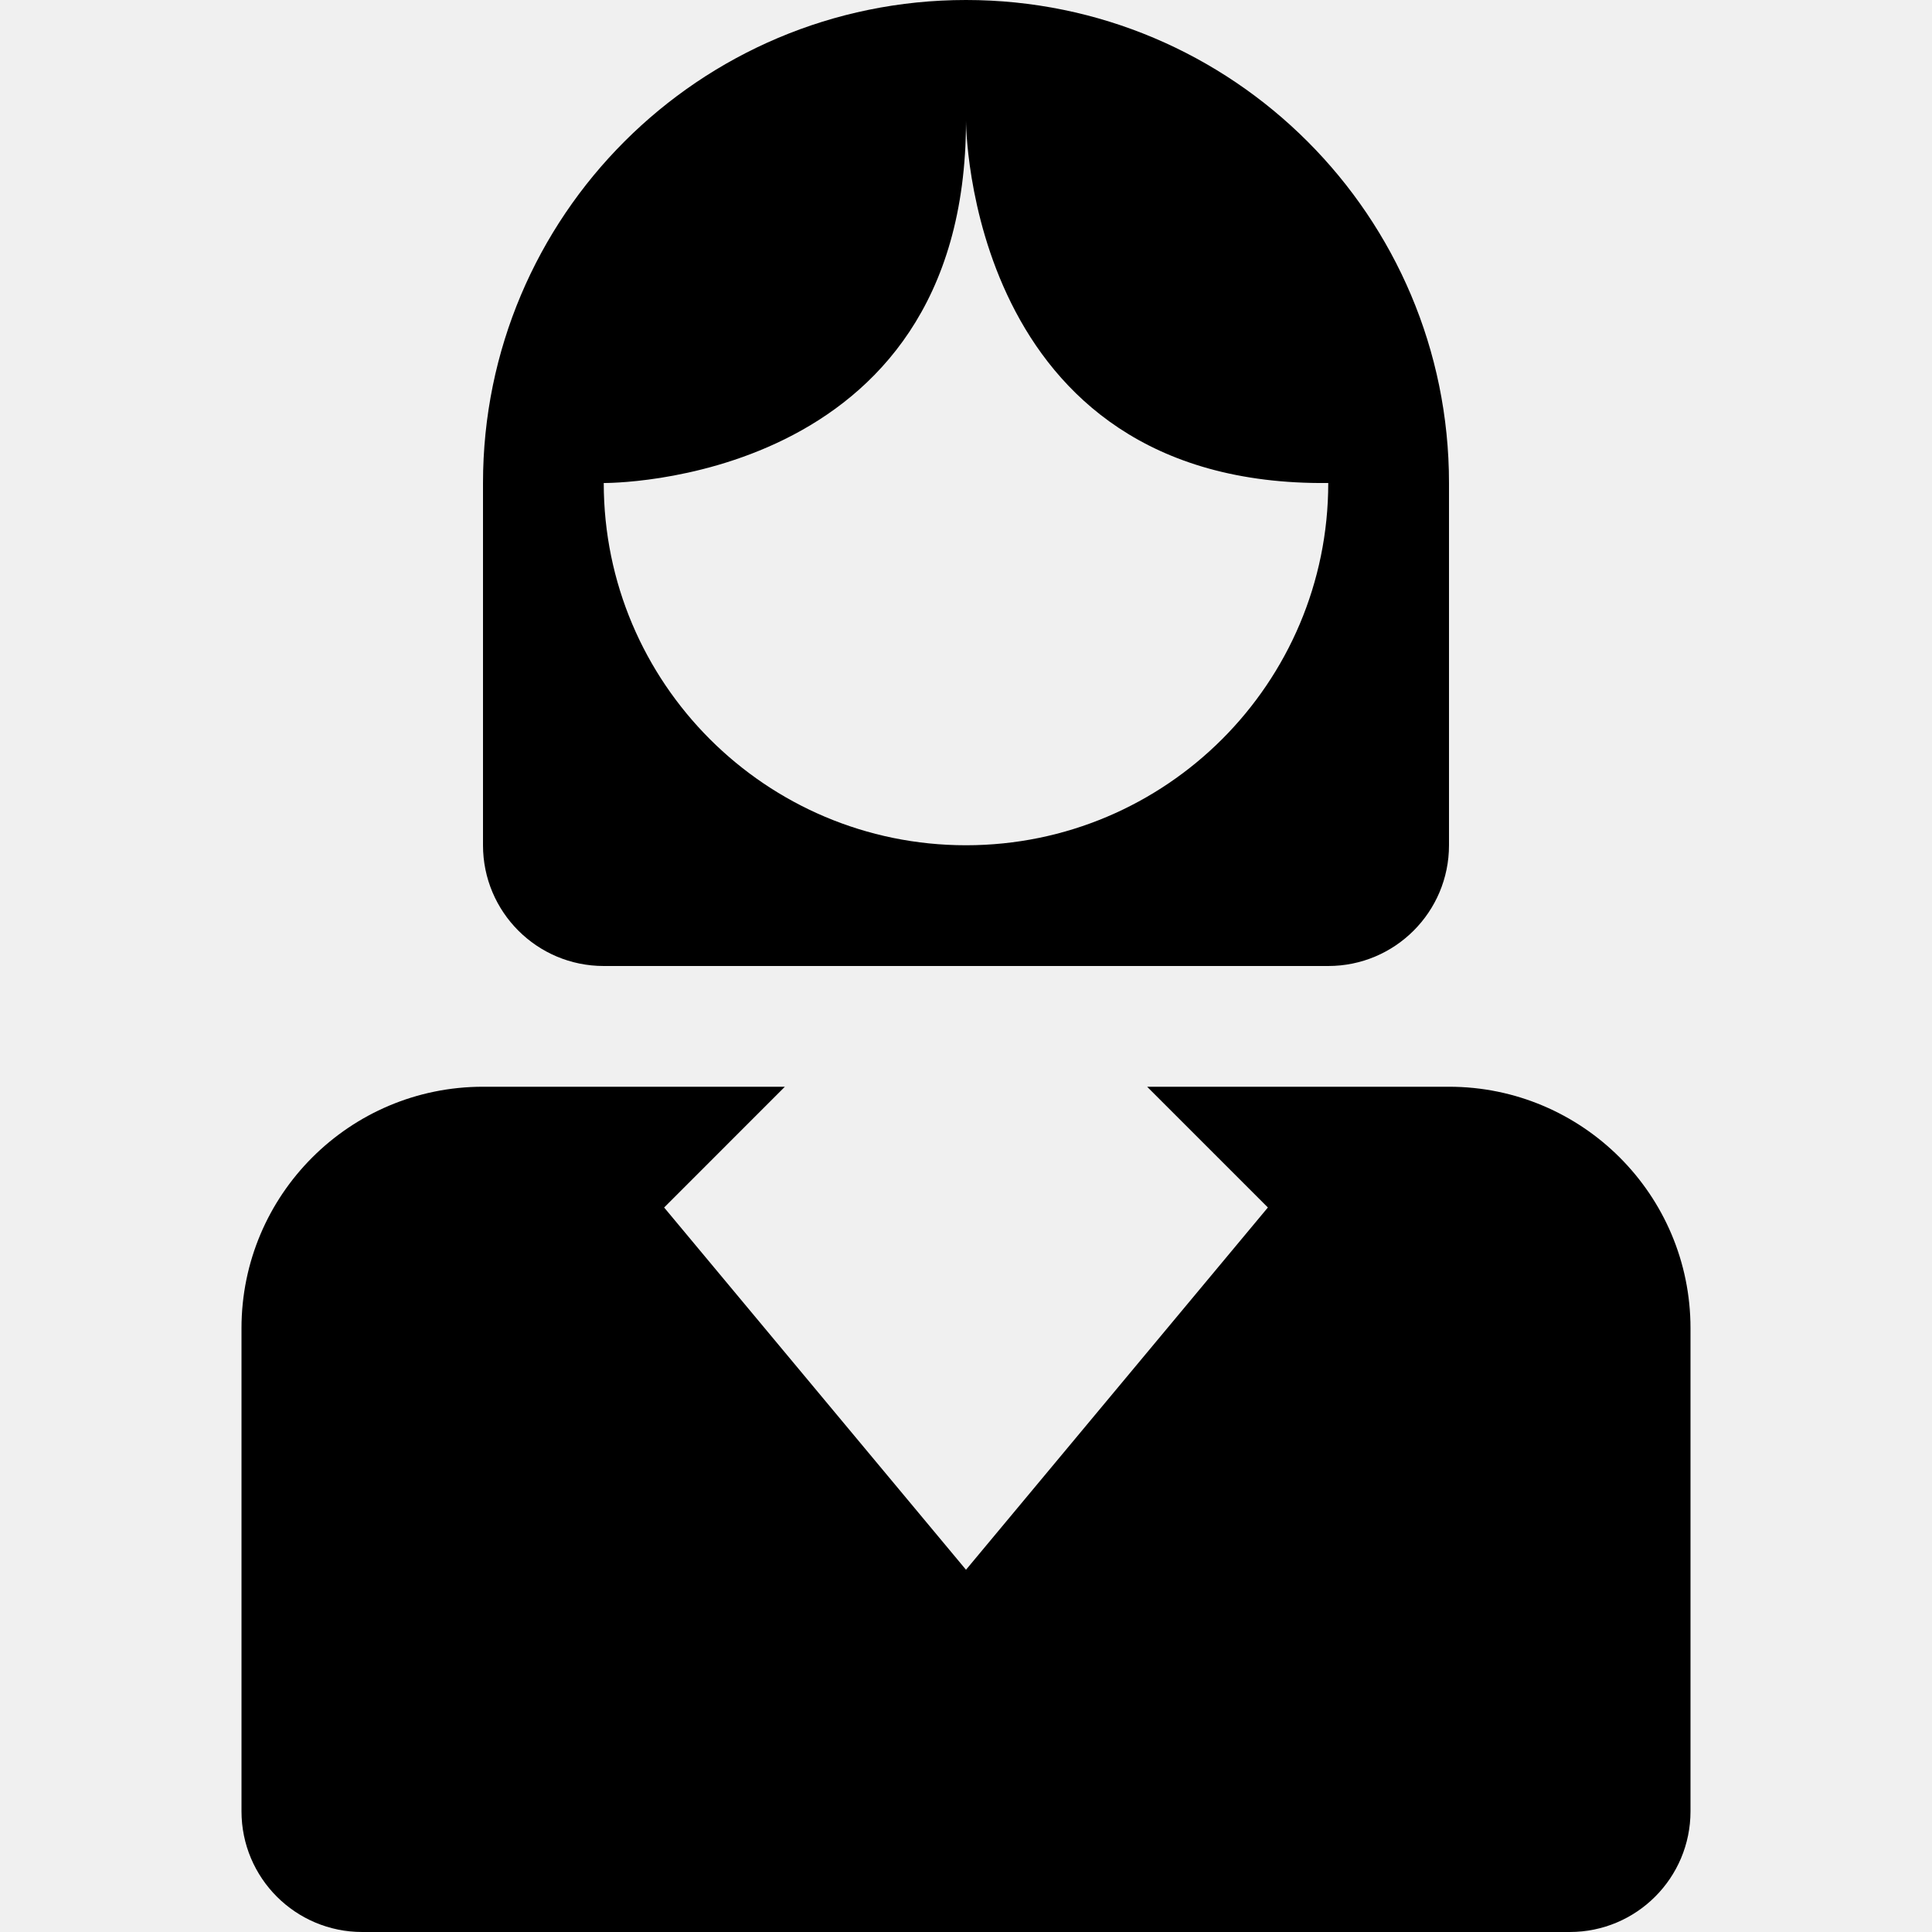
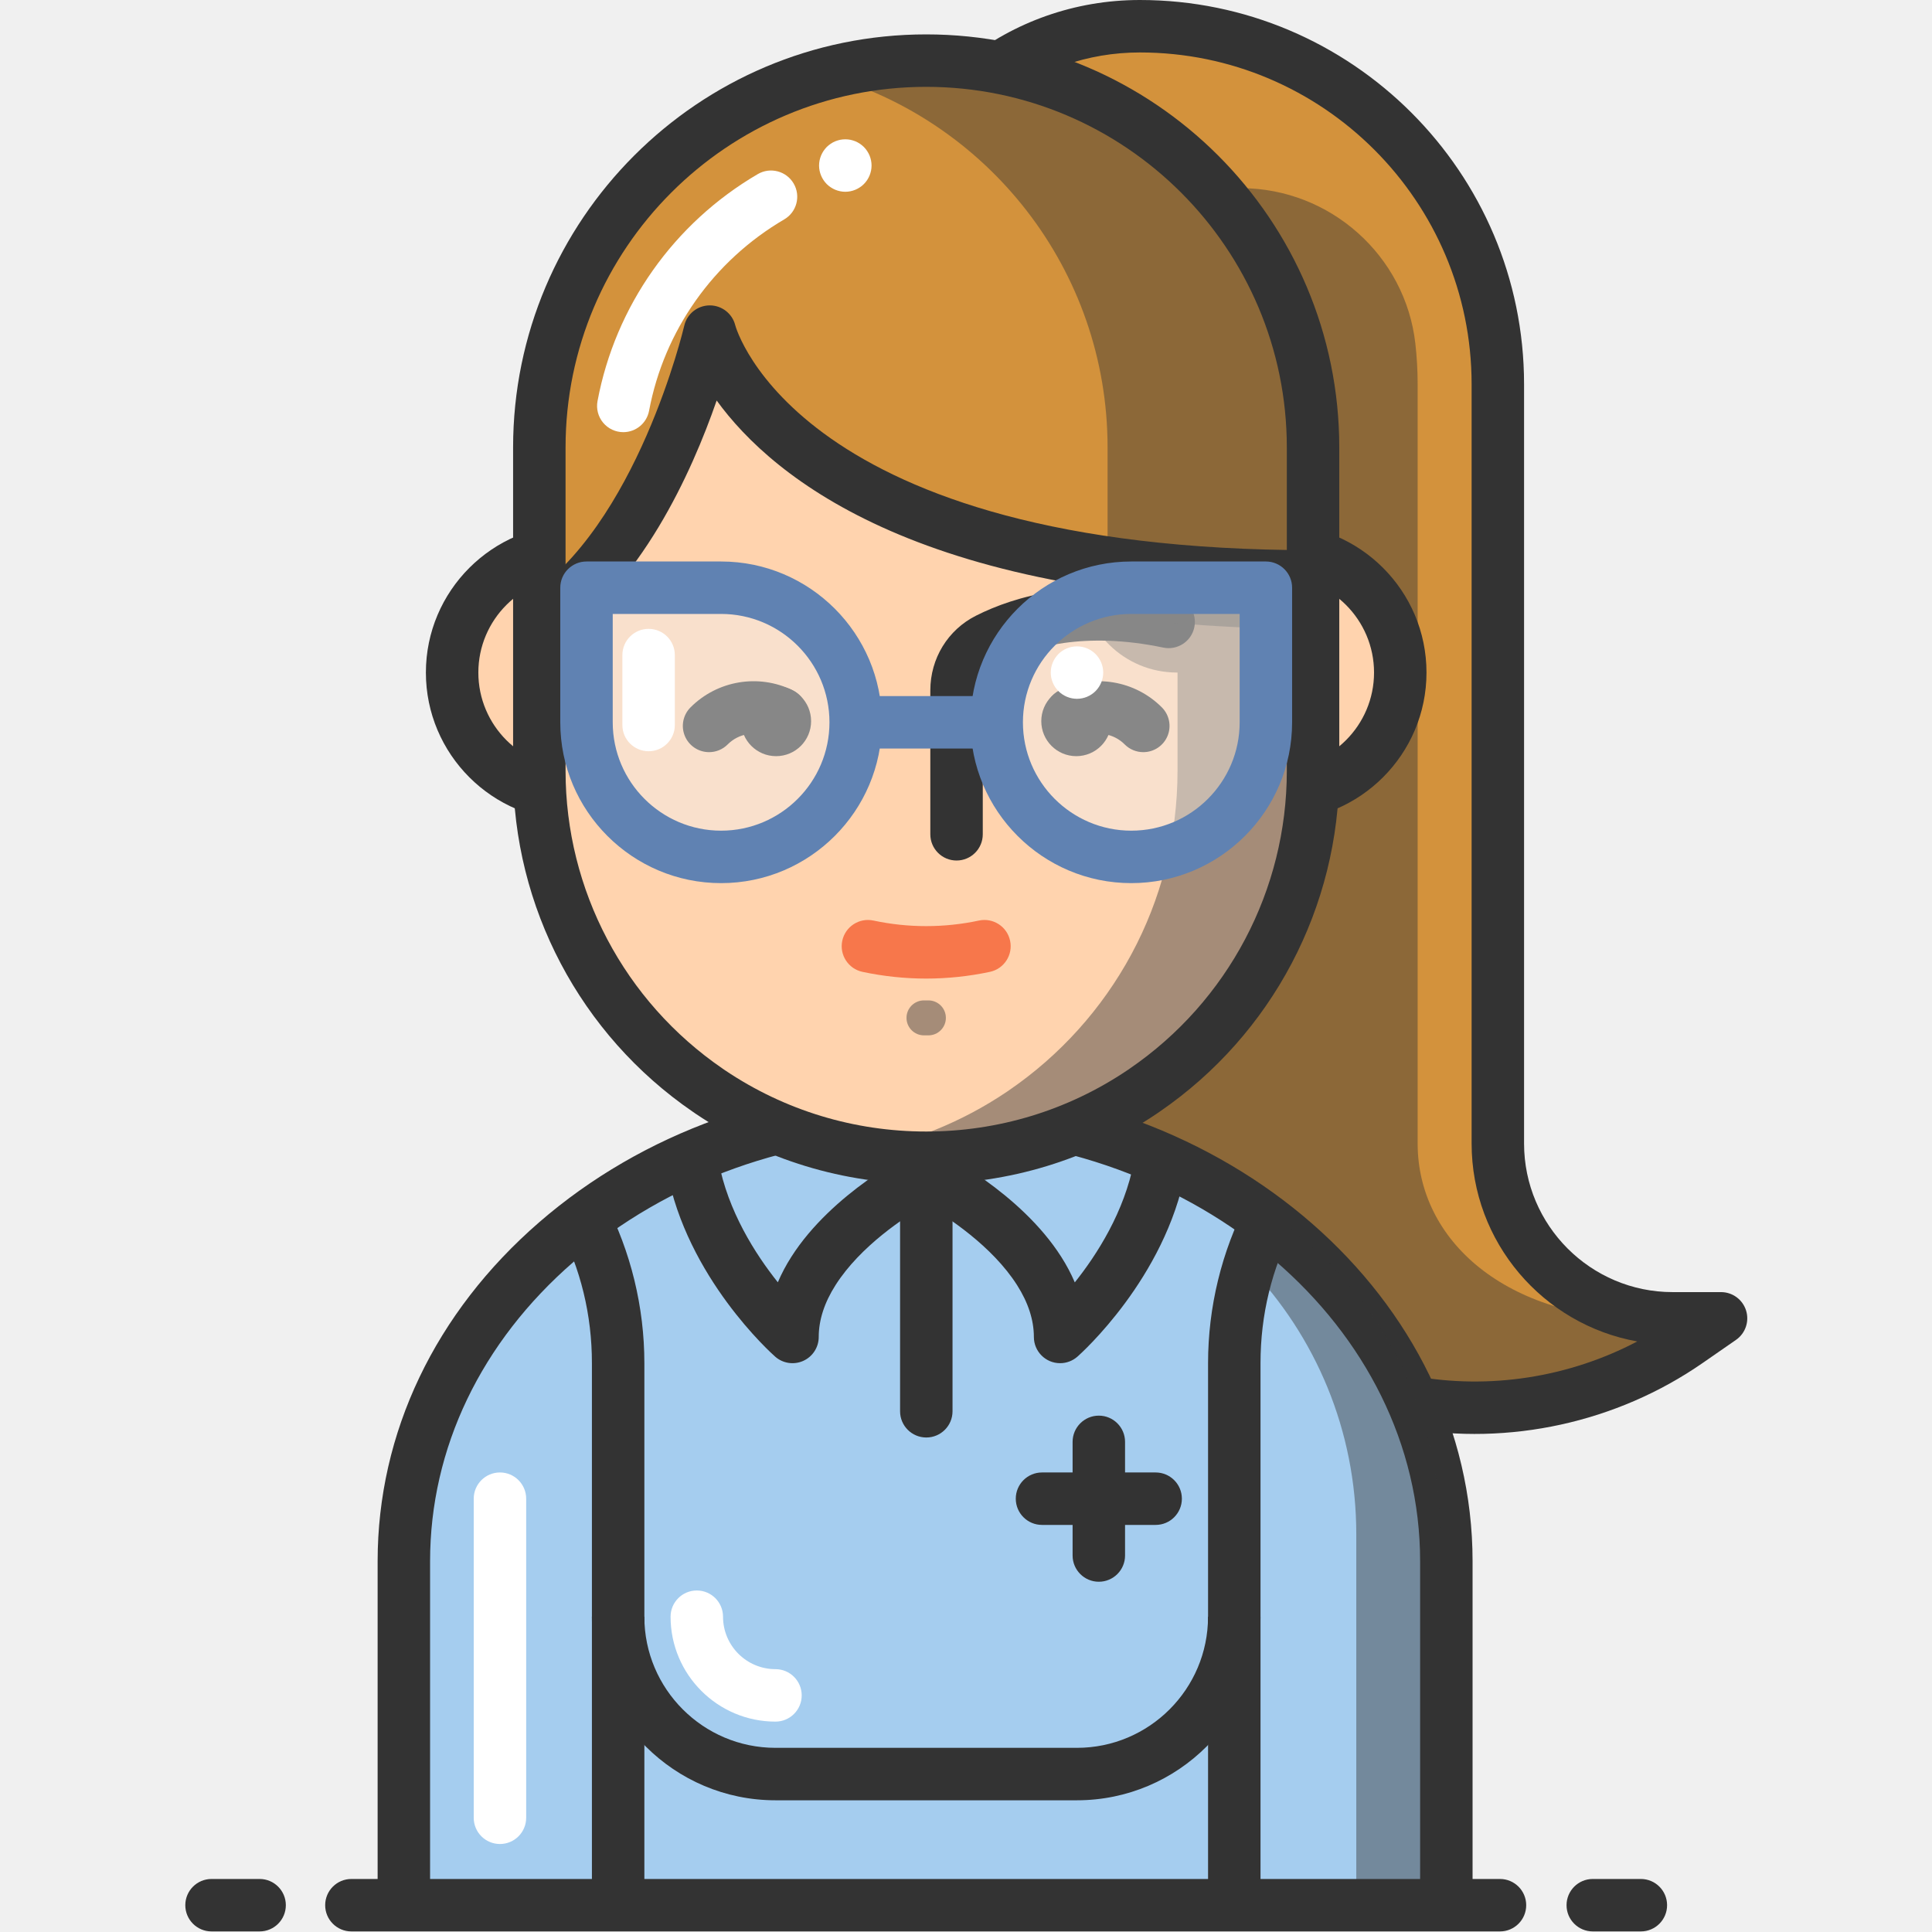
- <svg xmlns="http://www.w3.org/2000/svg" width="485.213" height="485.212">
-   <path d="M151.628 242.606h181.958c16.76 0 30.322-13.579 30.322-30.324v-90.978C363.908 54.315 309.598 0 242.606 0c-66.989 0-121.302 54.315-121.302 121.304v90.978c0 16.745 13.563 30.324 30.324 30.324zm90.978-212.279s0 91.925 90.979 90.978c0 50.241-40.748 90.978-90.979 90.978-50.228 0-90.978-40.736-90.978-90.978 0-.001 90.978.946 90.978-90.978zM363.908 272.93h-75.812l30.326 30.327-75.816 90.979-75.812-90.979 30.322-30.327h-75.812c-33.498 0-60.653 27.163-60.653 60.654v121.302c0 16.764 13.565 30.326 30.327 30.326h303.258c16.759 0 30.326-13.562 30.326-30.326V333.584c0-33.491-27.163-60.654-60.654-60.654z" />
+ <svg xmlns="http://www.w3.org/2000/svg" viewBox="0 0 442 442" transform="translate(442, 0) scale(-1, 1)">
+   <path d="M237.612 50.661C231.618 25.06 208.656 6 181.229 6c-45.232 0-81.903 36.671-81.903 81.911v173.702c0 22.085-17.909 39.994-39.994 39.994h-11.07l7.683 5.326a85.106 85.106 0 0 0 63.825 13.75l119.842 4.186-2-274.208z" fill="#d3923c" />
+   <path d="M216.392 323.418l-78.27-2.74c-21.65 3.98-53.96 4.63-72.51-7.81-.37-.23-5.64-2.75-6-3l-7-8h12c33 0 53.06-18.164 53.06-40.25V87.908c0-3.144.177-6.246.522-9.297 2.274-20.141 19.502-35.483 39.771-35.562l.327-.001c27.43 0 50.39 19.05 56.38 44.66l1.72 235.71z" opacity=".44" fill="#333" />
+   <path d="M239.613 330.868c-.069 0-.14-.001-.209-.003l-119.203-4.164c-23.449 4.125-48.08-1.266-67.672-14.836l-7.685-5.327a6 6 0 0 1 3.418-10.931h11.071c18.744 0 33.994-15.25 33.994-33.994V87.911C93.326 39.437 132.76 0 181.229 0c29.842 0 55.43 20.27 62.225 49.293.102.434.155.878.158 1.324l2 274.208a6.005 6.005 0 0 1-1.816 4.345 6.005 6.005 0 0 1-4.183 1.698zm-119.842-16.185l.209.003 113.587 3.967-1.949-267.26C225.877 28.166 205.25 12 181.229 12c-41.853 0-75.903 34.054-75.903 75.911v173.702c0 22.598-16.383 41.442-37.895 45.28 15.608 8.216 33.825 11.09 51.254 7.889a6.002 6.002 0 0 1 1.086-.099z" fill="#333" />
+   <path d="M279.462 264.838c.19.05.39.09.58.14a88.003 88.003 0 0 1 28.83 12.81c23.39 15.92 38.75 42.77 38.75 73.19v84.89h-235.03v-84.89c0-30.42 15.35-57.27 38.74-73.19 8.64-5.88 29.22-12.9 29.41-12.95l11.87-7.97" fill="#a5cdef" />
+   <path d="M159.622 311.868v124h-47.03v-84.89c0-30.42 15.35-57.27 38.74-73.19 5.3 10.2 8.29 21.79 8.29 34.08zm188 39.11v84.89h-47.04v-124c0-12.29 2.99-23.88 8.29-34.08 23.39 15.92 38.75 42.77 38.75 73.19z" fill="#a5cdef" />
+   <path d="M355.607 435.868h-12v-78.69c0-25.832-11.669-50.164-32.857-68.515-21.43-18.569-49.979-28.795-80.393-28.795-62.446 0-113.25 43.653-113.25 97.31v78.69h-12v-78.69c0-60.274 56.187-109.31 125.25-109.31 33.299 0 64.64 11.267 88.25 31.725 23.859 20.665 37 48.218 37 77.585v78.69z" fill="#333" />
+   <path d="M306.582 435.868h-12v-124c0-12.816 3.101-25.558 8.966-36.846l10.648 5.533c-5.053 9.724-7.614 20.259-7.614 31.313v124z" fill="#333" />
+   <path d="M327.622 421.868a6 6 0 0 1-6-6v-73a6 6 0 0 1 12 0v73a6 6 0 0 1-6 6z" fill="#fff" />
+   <path d="M156.272 289.788c-15.21 15.89-24.56 37.45-24.56 61.19v82.89h-19.12v-82.89c0-30.42 15.35-57.27 38.74-73.19 1.98 3.82 3.64 7.83 4.94 12z" opacity=".44" fill="#333" />
+   <path d="M165.622 435.868h-12v-124c0-11.054-2.562-21.59-7.614-31.313l10.648-5.533c5.866 11.289 8.966 24.03 8.966 36.846v124z" fill="#333" />
+   <path d="M264.587 411.868h-68.96c-23.159 0-42-18.841-42-42h12c0 16.542 13.458 30 30 30h68.96c16.542 0 30-13.458 30-30h12c0 23.159-18.841 42-42 42z" fill="#333" />
+   <path d="M264.587 393.868a6 6 0 0 1 0-12c6.617 0 12-5.383 12-12a6 6 0 0 1 12 0c0 13.234-10.766 24-24 24z" fill="#fff" />
+   <path d="M361.607 441.868H98.837a6 6 0 0 1 0-12h262.77a6 6 0 0 1 0 12zm32 0h-11a6 6 0 0 1 0-12h11a6 6 0 0 1 0 12zm-316 0h-11a6 6 0 0 1 0-12h11a6 6 0 0 1 0 12z" fill="#333" />
+   <g fill="#ffd3ae">
+     <circle cx="149.54" cy="153.868" r="27.89" />
+     <circle cx="310.675" cy="153.868" r="27.89" />
+   </g>
+   <path d="M149.539 187.758c-18.687 0-33.89-15.203-33.89-33.89s15.203-33.89 33.89-33.89 33.89 15.203 33.89 33.89-15.203 33.89-33.89 33.89zm0-55.78c-12.07 0-21.89 9.82-21.89 21.89s9.82 21.89 21.89 21.89 21.89-9.82 21.89-21.89-9.819-21.89-21.89-21.89zm161.136 55.78c-18.688 0-33.891-15.203-33.891-33.89s15.203-33.89 33.891-33.89c18.687 0 33.89 15.203 33.89 33.89s-15.203 33.89-33.89 33.89zm0-55.78c-12.07 0-21.891 9.82-21.891 21.89s9.82 21.89 21.891 21.89 21.89-9.82 21.89-21.89-9.82-21.89-21.89-21.89z" fill="#333" />
+   <path d="M279.467 249.838c-14.1 9.49-31.08 15.03-49.36 15.03s-35.26-5.54-49.36-15.03c-.19-.13-.39-.26-.58-.4-23.28-15.94-38.56-42.72-38.56-73.07v-74c0-48.877 39.623-88.5 88.5-88.5s88.5 39.623 88.5 88.5v74c0 30.35-15.28 57.13-38.56 73.07-.19.14-.39.27-.58.4z" fill="#ffd3ae" />
+   <path d="M230.108 223.878a70.17 70.17 0 0 1-14.574-1.538 6 6 0 1 1 2.49-11.74 57.847 57.847 0 0 0 24.167 0 6 6 0 1 1 2.49 11.74 70.167 70.167 0 0 1-14.573 1.538z" fill="#f7774b" />
+   <path d="M230.613 236.868h-1.011a4 4 0 0 1 0-8h1.011a4 4 0 0 1 0 8z" fill="#333" opacity=".44" />
+   <path d="M211.747 249.838a88.195 88.195 0 0 0 33.86 13.68c-5.03.89-10.21 1.35-15.5 1.35-18.28 0-35.26-5.54-49.36-15.03-.19-.13-.39-.26-.58-.4-23.28-15.94-38.56-42.72-38.56-73.07v-22.5c0-139 54.89-137.301 54.89-134.411l-10.384 15.807c-15.364 23.387-15.305 53.174-.958 76.231 2.423 3.895 10.151 17.294 10.019 20.366-.483 11.29-9.201 21.36-21.338 21.975-.407.021-.817.031-1.229.031v22.5c0 30.35 15.28 57.13 38.56 73.07.19.141.39.271.58.401z" opacity=".44" fill="#333" />
+   <circle cx="195.767" cy="164.984" r="8.009" fill="#333" />
+   <path d="M180.438 172.076a5.999 5.999 0 0 1-4.249-10.236 20.368 20.368 0 0 1 23.375-3.919 6 6 0 0 1-5.269 10.781 8.373 8.373 0 0 0-9.608 1.611 5.988 5.988 0 0 1-4.249 1.763z" fill="#333" />
+   <circle cx="264.447" cy="164.984" r="8.009" fill="#333" />
+   <path d="M279.777 172.076a5.98 5.98 0 0 1-4.249-1.764 8.375 8.375 0 0 0-9.608-1.611 5.998 5.998 0 0 1-8.025-2.756 6 6 0 0 1 2.756-8.025 20.375 20.375 0 0 1 23.376 3.919 5.999 5.999 0 0 1-4.25 10.237zm-56.614 24.792a6 6 0 0 1-6-6v-32.927c0-2.734-1.479-5.177-3.858-6.375-7.191-3.622-19.525-7.154-37.44-3.412a6 6 0 0 1-2.453-11.747c21.307-4.448 36.39-.04 45.289 4.441 6.453 3.249 10.461 9.799 10.461 17.093v32.927a5.998 5.998 0 0 1-5.999 6z" fill="#333" />
+   <path d="M318.612 102.368v39.5c-28.01-18-39-66-39-66s-14 56-138 56h-.01v-29.5c0-48.88 39.63-88.5 88.5-88.5h.01c48.87 0 88.5 39.62 88.5 88.5z" fill="#d3923c" />
+   <path d="M188.612 102.368c0-40.741 27.534-75.044 65-85.339a88.553 88.553 0 0 0-23.5-3.161h-.01c-48.87 0-88.5 39.62-88.5 88.5v41.5h.01c17.856 0 33.419-1.166 47-3.154v-38.346z" fill="#333" opacity=".44" />
+   <path d="M230.102 270.868c-18.857 0-37.065-5.541-52.659-16.025a15.238 15.238 0 0 1-.773-.532c-25.717-17.663-41.067-46.79-41.067-77.943v-74c0-52.107 42.392-94.5 94.5-94.5 52.118 0 94.511 42.393 94.511 94.5v74c0 31.176-15.363 60.318-41.103 77.974-.144.103-.292.204-.438.302l-.102.068-.147.103c-15.604 10.502-33.834 16.053-52.722 16.053zm.011-251c-45.501 0-82.51 37.009-82.51 82.5v74c0 27.237 13.443 52.702 35.959 68.119.1.068.198.14.294.214l.162.103.084.056c13.616 9.164 29.522 14.008 46 14.008 16.467 0 32.357-4.83 45.958-13.966.108-.076.222-.153.337-.23l.111-.075c.059-.043.094-.068.154-.109 22.511-15.413 35.95-40.878 35.95-68.119v-74c.001-45.492-37.009-82.501-82.499-82.501z" fill="#333" />
+   <path d="M315.368 146.916c-19.947-12.819-31.646-38.896-37.326-55.289-13.002 17.929-47.599 46.241-136.43 46.241v-12c117.952 0 132.051-50.94 132.179-51.455a6 6 0 0 1 5.82-4.545h.061a6 6 0 0 1 5.789 4.661c.104.453 10.804 45.846 36.396 62.291l-6.489 10.096zM199.473 311.868a6.001 6.001 0 0 1-3.971-1.501c-.817-.722-20.074-17.95-24.714-42.348a6.028 6.028 0 0 1-.105-1.121l6.026-.005 5.869-1.116c2.179 11.455 8.434 21.219 13.531 27.606a40.078 40.078 0 0 1 3.083-5.817c9.401-14.784 27.469-23.829 28.234-24.207a5.999 5.999 0 0 1 5.316 0c.765.378 18.832 9.423 28.234 24.209a39.984 39.984 0 0 1 3.073 5.795c5.134-6.442 11.443-16.292 13.574-27.762l11.799 2.192c-4.556 24.512-23.938 41.847-24.76 42.573a6 6 0 0 1-9.97-4.5c0-3.864-1.292-7.854-3.841-11.858-5.714-8.985-15.935-15.633-20.763-18.432-4.832 2.81-15.089 9.49-20.773 18.43-2.551 4.008-3.843 7.998-3.843 11.86a6 6 0 0 1-5.999 6.002z" fill="#333" />
+   <path d="M230.082 328.868a6 6 0 0 1-6-6v-54.13a6 6 0 0 1 12 0v54.13a6 6 0 0 1-6 6z" fill="#333" />
+   <path d="M299.397 98.869a6.002 6.002 0 0 1-5.891-4.894c-3.441-18.339-14.714-34.299-30.928-43.786a6 6 0 1 1 6.061-10.357c19.216 11.244 32.578 30.171 36.662 51.929a6.001 6.001 0 0 1-5.904 7.108zm-50.78-54.996c-.399 0-.79-.04-1.18-.12-.38-.08-.76-.19-1.12-.34s-.71-.34-1.04-.56c-.33-.21-.63-.46-.91-.74a6.03 6.03 0 0 1-1.76-4.24c0-.4.04-.79.12-1.18.08-.38.189-.76.34-1.12.15-.36.34-.71.56-1.04.21-.32.46-.63.74-.91.28-.27.58-.52.91-.74s.68-.41 1.04-.56c.36-.14.74-.26 1.12-.34.77-.15 1.569-.15 2.35 0 .38.08.76.2 1.12.34.36.15.71.34 1.04.56.32.22.63.47.91.74.27.28.52.59.74.91.22.33.399.68.56 1.04.14.36.26.74.34 1.12.08.39.12.78.12 1.18 0 1.58-.649 3.12-1.76 4.24-.28.28-.59.53-.91.74-.33.22-.68.41-1.04.56s-.74.26-1.12.34c-.389.08-.78.12-1.17.12z" fill="#fff" />
+   <path d="M183.186 196.041c-17.006 0-30.792-13.786-30.792-30.792v-30.792h30.792c17.006 0 30.792 13.786 30.792 30.792s-13.786 30.792-30.792 30.792z" opacity=".44" fill="#f2f2f2" />
+   <path d="M183.186 202.041c-20.288 0-36.792-16.505-36.792-36.792v-30.792a6 6 0 0 1 6-6h30.792c20.288 0 36.792 16.505 36.792 36.792s-16.505 36.792-36.792 36.792zm-24.793-61.585v24.792c0 13.67 11.122 24.792 24.792 24.792s24.792-11.122 24.792-24.792-11.122-24.792-24.792-24.792h-24.792z" fill="#6082b2" />
+   <path d="M277.028 196.041c17.006 0 30.793-13.786 30.793-30.792v-30.792h-30.793c-17.006 0-30.792 13.786-30.792 30.792s13.786 30.792 30.792 30.792z" opacity=".44" fill="#f2f2f2" />
+   <path d="M277.029 202.041c-20.288 0-36.793-16.505-36.793-36.792 0-20.288 16.505-36.792 36.793-36.792h30.792a6 6 0 0 1 6 6v30.792c0 20.287-16.505 36.792-36.792 36.792zm0-61.585c-13.671 0-24.793 11.122-24.793 24.792s11.122 24.792 24.793 24.792c13.67 0 24.792-11.122 24.792-24.792v-24.792h-24.792z" fill="#6082b2" />
+   <path fill="#6082b2" d="M213.978 159.248h32.371v12h-32.371z" />
+   <path d="M293.613 171.868a6 6 0 0 1-6-6v-16a6 6 0 0 1 12 0v16a6 6 0 0 1-6 6zm-98.005-11.995a6.03 6.03 0 0 1-4.24-1.76c-.27-.28-.53-.59-.74-.91-.22-.33-.41-.68-.56-1.04s-.26-.74-.34-1.12a5.809 5.809 0 0 1 0-2.35c.08-.38.19-.76.34-1.12s.34-.71.56-1.04c.21-.32.47-.63.74-.91a6.062 6.062 0 0 1 4.24-1.75c1.59 0 3.13.64 4.25 1.75.27.28.52.59.74.91.22.33.4.68.55 1.04.15.36.27.74.35 1.12.07.39.11.78.11 1.18 0 .39-.04.78-.11 1.17-.08.38-.2.76-.35 1.12-.15.36-.33.71-.55 1.04-.22.32-.47.63-.74.91a6.052 6.052 0 0 1-4.25 1.76z" fill="#fff" />
+   <g fill="#333">
+     <path d="M190.612 361.868a6 6 0 0 1-6-6v-26a6 6 0 0 1 12 0v26a6 6 0 0 1-6 6z" />
+     <path d="M203.612 348.868h-26a6 6 0 0 1 0-12h26a6 6 0 0 1 0 12z" />
+   </g>
</svg>
